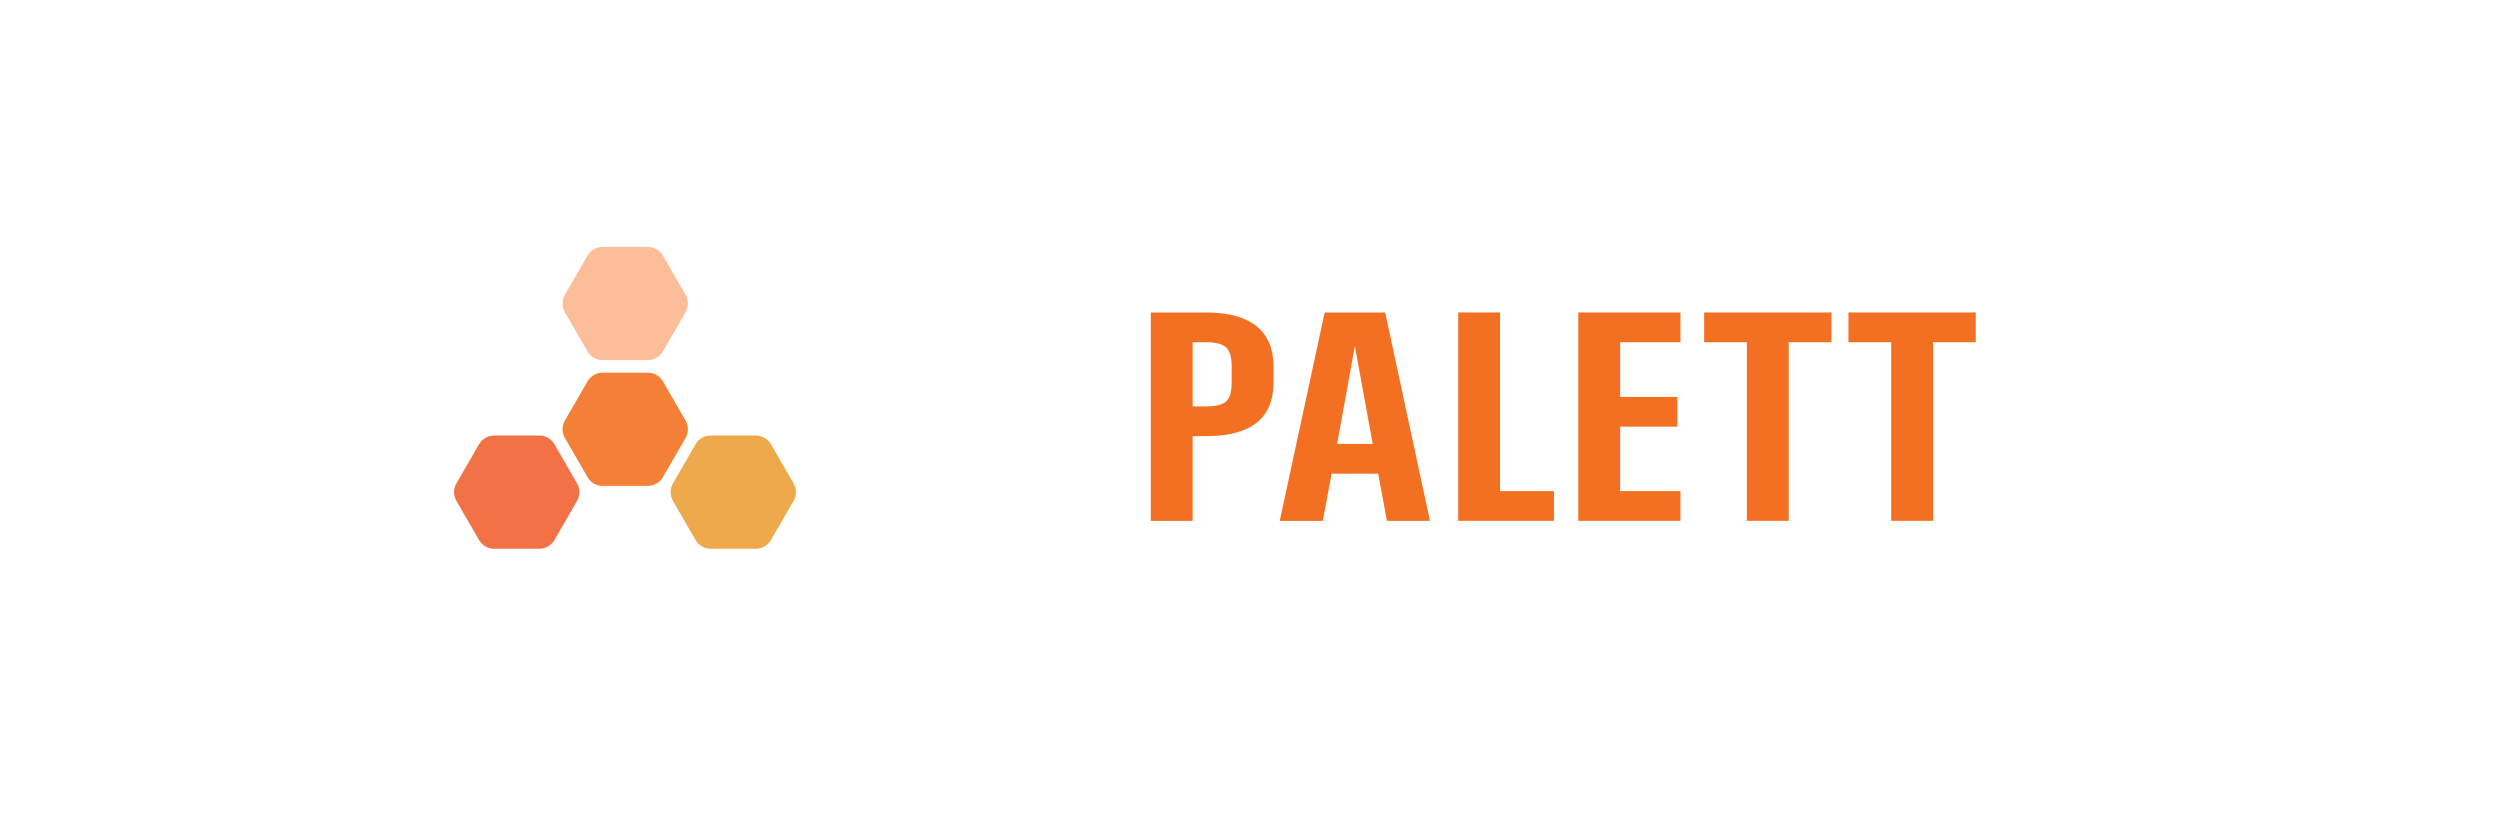
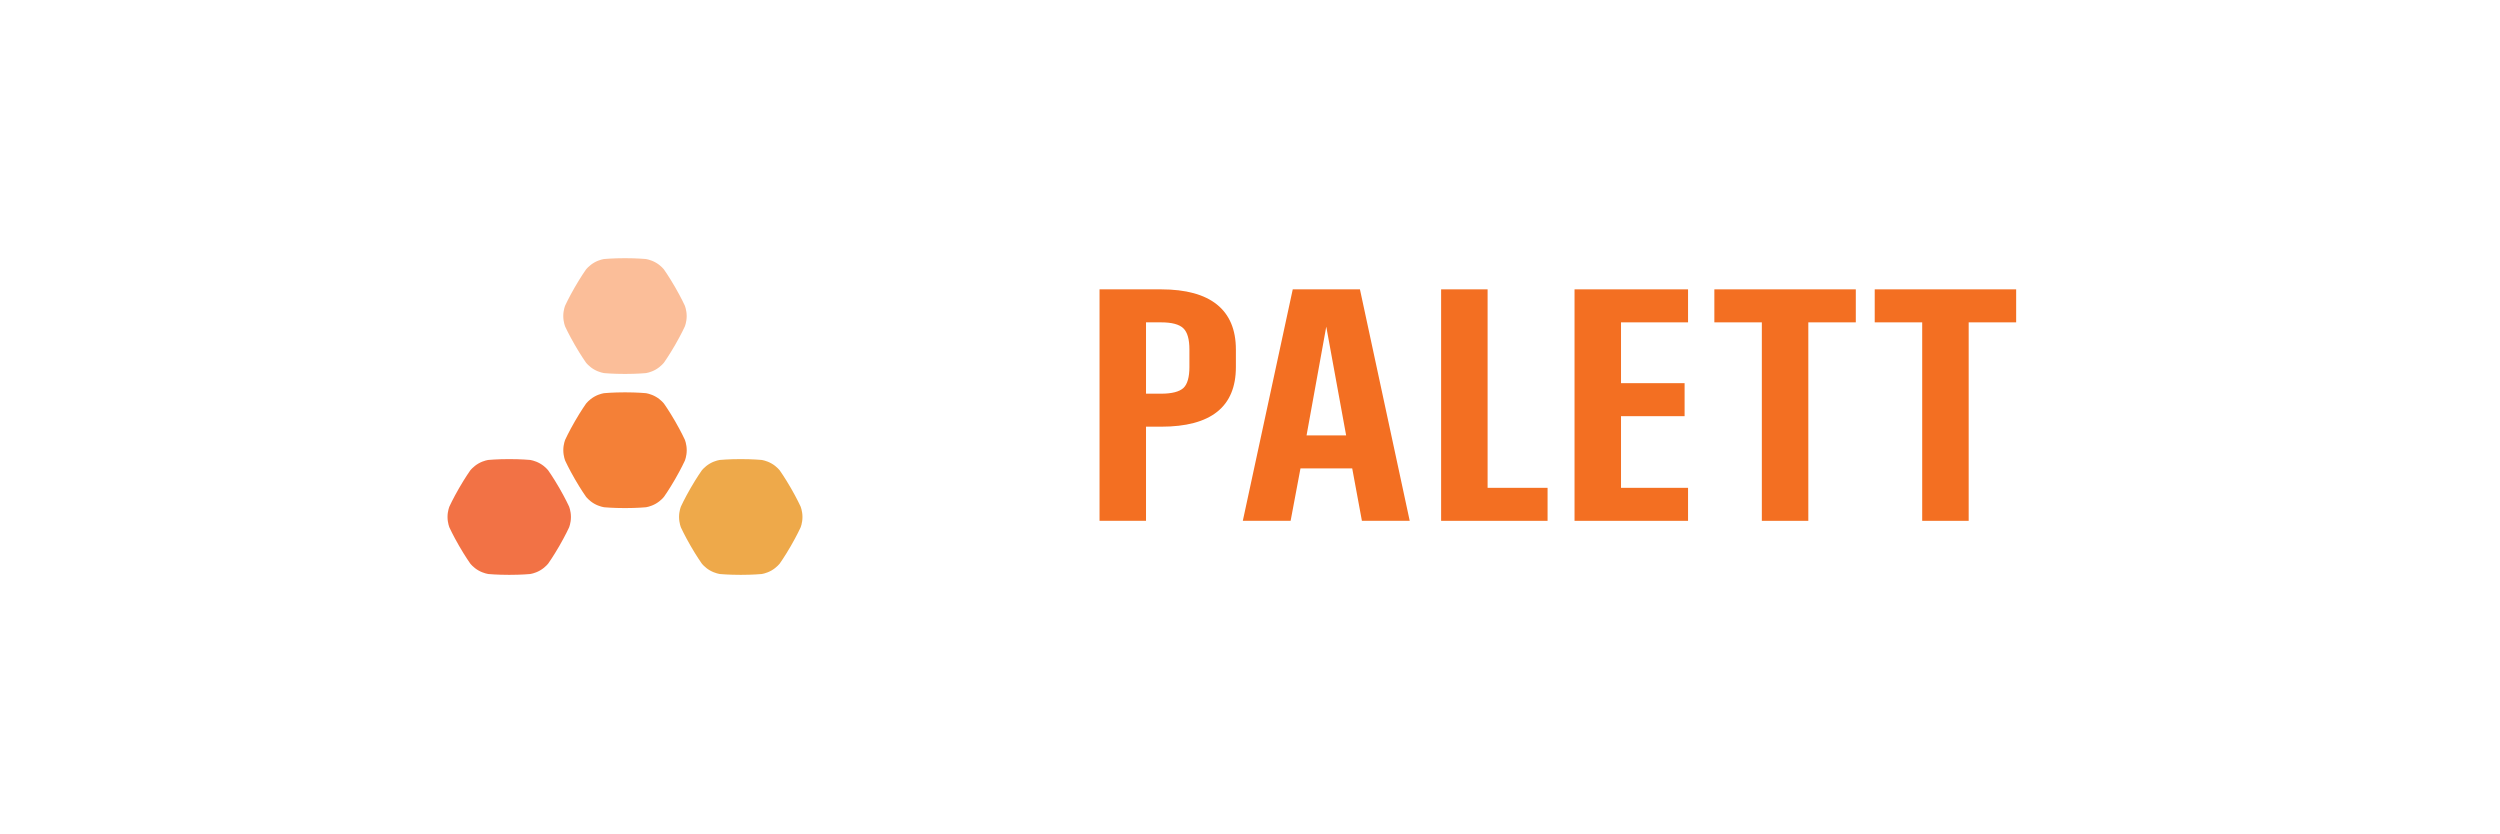
<svg xmlns="http://www.w3.org/2000/svg" width="100%" height="100%" viewBox="0 0 1296 432" version="1.1" xml:space="preserve" style="fill-rule:evenodd;clip-rule:evenodd;stroke-linejoin:round;stroke-miterlimit:2;">
-   <g id="Palett-logo" transform="matrix(0.40589,0,0,0.267944,120.84,-509.722)">
-     <path d="M1172.07,2506.95L1172.07,2910.02L1225.49,2910.02L1225.49,2746.09L1242.87,2746.09C1300.1,2746.09 1328.8,2711.49 1328.8,2642.26L1328.8,2611.64C1328.8,2542.69 1299.54,2506.95 1242.87,2506.95L1172.07,2506.95ZM1242.87,2564.42C1255.15,2564.42 1263.66,2567.85 1268.38,2574.72C1273.11,2581.59 1275.37,2593.89 1275.37,2611.64L1275.37,2642.26C1275.37,2659.71 1273.11,2672.02 1268.57,2678.6C1263.85,2685.18 1255.34,2688.62 1242.87,2688.62L1225.49,2688.62L1225.49,2564.42L1242.87,2564.42Z" style="fill:rgb(243,111,34);fill-rule:nonzero;" />
-     <path d="M1391.7,2910.02L1403.04,2818.75L1462.52,2818.75L1473.66,2910.02L1528.61,2910.02L1471.39,2506.95L1394.16,2506.95L1336.75,2910.02L1391.7,2910.02ZM1432.68,2571.86L1455.53,2761.28L1410.02,2761.28L1432.68,2571.86Z" style="fill:rgb(243,111,34);fill-rule:nonzero;" />
-     <path d="M1687.07,2910.02L1687.07,2852.55L1618.13,2852.55L1618.13,2506.95L1564.71,2506.95L1564.71,2910.02L1687.07,2910.02Z" style="fill:rgb(243,111,34);fill-rule:nonzero;" />
-     <path d="M1848.54,2910.02L1848.54,2852.55L1771.49,2852.55L1771.49,2727.78L1844.58,2727.78L1844.58,2670.31L1771.49,2670.31L1771.49,2564.42L1848.54,2564.42L1848.54,2506.95L1718.06,2506.95L1718.06,2910.02L1848.54,2910.02Z" style="fill:rgb(243,111,34);fill-rule:nonzero;" />
-     <path d="M1933.37,2910.02L1986.79,2910.02L1986.79,2564.42L2041.37,2564.42L2041.37,2506.95L1878.79,2506.95L1878.79,2564.42L1933.37,2564.42L1933.37,2910.02Z" style="fill:rgb(243,111,34);fill-rule:nonzero;" />
-     <path d="M2117.7,2910.02L2171.12,2910.02L2171.12,2564.42L2225.7,2564.42L2225.7,2506.95L2063.11,2506.95L2063.11,2564.42L2117.7,2564.42L2117.7,2910.02Z" style="fill:rgb(243,111,34);fill-rule:nonzero;" />
+   <g id="Palett-logo">
+     <path d="M570,150l0,120l24.094,0l-0,-48.805l7.839,0c25.81,0 38.751,-10.3 38.751,-30.912l0,-9.116c0,-20.527 -13.196,-31.167 -38.751,-31.167l-31.933,0Zm31.933,17.109c5.539,0 9.374,1.023 11.504,3.067c2.131,2.045 3.153,5.709 3.153,10.991l0,9.116c0,5.198 -1.022,8.861 -3.067,10.821c-2.131,1.959 -5.965,2.982 -11.59,2.982l-7.839,-0l-0,-36.977l7.839,0Z" style="fill:#f36f22;fill-rule:nonzero;" />
+     <path d="M669.055,270l5.11,-27.171l26.826,0l5.025,27.171l24.783,0l-25.805,-120l-34.832,0l-25.89,120l24.783,0Zm18.48,-100.676l10.305,56.396l-20.524,-0l10.219,-56.396Z" style="fill:#f36f22;fill-rule:nonzero;" />
+     <path d="M802.26,270l-0,-17.109l-31.089,-0l0,-102.891l-24.094,0l0,120l55.183,-0Z" style="fill:#f36f22;fill-rule:nonzero;" />
+     <path d="M875.084,270l-0,-17.109l-34.751,-0l-0,-37.147l32.962,-0l0,-17.109l-32.962,-0l-0,-31.526l34.751,0l-0,-17.109l-58.845,0l0,120l58.845,-0Z" style="fill:#f36f22;fill-rule:nonzero;" />
+     <path d="M913.338,270l24.093,0l0,-102.891l24.616,0l-0,-17.109l-73.325,0l0,17.109l24.616,0l-0,102.891Z" style="fill:#f36f22;fill-rule:nonzero;" />
+     <path d="M996.468,270l24.094,0l-0,-102.891l24.615,0l-0,-17.109l-73.324,0l-0,17.109l24.615,0l-0,102.891Z" style="fill:#f36f22;fill-rule:nonzero;" />
  </g>
-   <g id="logo" transform="matrix(0.181097,0,0,0.181097,226.124,124.74)">
-     <g transform="matrix(0.920318,0,0,0.920318,43.4925,6.95619)">
-       <rect x="0" y="0" width="1080" height="1080" style="fill:none;" />
-     </g>
-     <g transform="matrix(6.48715e-17,1.05943,-1.05943,6.48715e-17,868.728,-141.869)">
-       <path d="M280.358,146.232C294.871,137.853 312.753,137.853 327.267,146.232C356.032,162.84 404.504,190.825 433.27,207.433C447.783,215.812 456.724,231.298 456.724,248.058L456.724,370.459C456.724,387.218 447.783,402.704 433.27,411.084C404.504,427.691 356.032,455.676 327.267,472.284C312.753,480.664 294.871,480.664 280.358,472.284C251.592,455.676 203.12,427.691 174.355,411.084C159.841,402.704 150.9,387.218 150.9,370.459L150.9,248.058C150.9,231.298 159.841,215.812 174.355,207.433C203.12,190.825 251.592,162.84 280.358,146.232Z" style="fill:rgb(251,190,153);" />
-     </g>
-     <g transform="matrix(6.48715e-17,1.05943,-1.05943,6.48715e-17,868.728,218.131)">
-       <path d="M280.358,146.232C294.871,137.853 312.753,137.853 327.267,146.232C356.032,162.84 404.504,190.825 433.27,207.433C447.783,215.812 456.724,231.298 456.724,248.058L456.724,370.459C456.724,387.218 447.783,402.704 433.27,411.084C404.504,427.691 356.032,455.676 327.267,472.284C312.753,480.664 294.871,480.664 280.358,472.284C251.592,455.676 203.12,427.691 174.355,411.084C159.841,402.704 150.9,387.218 150.9,370.459L150.9,248.058C150.9,231.298 159.841,215.812 174.355,207.433C203.12,190.825 251.592,162.84 280.358,146.232Z" style="fill:rgb(244,128,55);" />
-     </g>
-     <g transform="matrix(6.48715e-17,1.05943,-1.05943,6.48715e-17,1178.01,398.131)">
-       <path d="M280.358,146.232C294.871,137.853 312.753,137.853 327.267,146.232C356.032,162.84 404.504,190.825 433.27,207.433C447.783,215.812 456.724,231.298 456.724,248.058L456.724,370.459C456.724,387.218 447.783,402.704 433.27,411.084C404.504,427.691 356.032,455.676 327.267,472.284C312.753,480.664 294.871,480.664 280.358,472.284C251.592,455.676 203.12,427.691 174.355,411.084C159.841,402.704 150.9,387.218 150.9,370.459L150.9,248.058C150.9,231.298 159.841,215.812 174.355,207.433C203.12,190.825 251.592,162.84 280.358,146.232Z" style="fill:rgb(238,169,74);" />
-     </g>
-     <g transform="matrix(6.48715e-17,1.05943,-1.05943,6.48715e-17,558.192,398.131)">
-       <path d="M280.358,146.232C294.871,137.853 312.753,137.853 327.267,146.232C356.032,162.84 404.504,190.825 433.27,207.433C447.783,215.812 456.724,231.298 456.724,248.058L456.724,370.459C456.724,387.218 447.783,402.704 433.27,411.084C404.504,427.691 356.032,455.676 327.267,472.284C312.753,480.664 294.871,480.664 280.358,472.284C251.592,455.676 203.12,427.691 174.355,411.084C159.841,402.704 150.9,387.218 150.9,370.459L150.9,248.058C150.9,231.298 159.841,215.812 174.355,207.433C203.12,190.825 251.592,162.84 280.358,146.232Z" style="fill:rgb(242,114,69);" />
-     </g>
+   <g id="palett-logo">
+     <rect x="227.999" y="120.003" width="192" height="192" style="fill:none;" />
+     <path d="M303.764,257.477c-0,-0 -2.55,-3.573 -5.735,-9.089c-3.185,-5.516 -5.004,-9.511 -5.004,-9.511c0,-0 -0.997,-2.336 -1.005,-5.489c-0.007,-3.153 1.005,-5.489 1.005,-5.489c0,-0 1.819,-3.995 5.004,-9.511c3.185,-5.516 5.735,-9.089 5.735,-9.089c-0,-0 1.524,-2.032 4.251,-3.615c2.727,-1.583 5.256,-1.874 5.256,-1.874c0,-0 4.37,-0.422 10.739,-0.422c6.369,-0 10.739,0.422 10.739,0.422c-0,-0 2.521,0.304 5.255,1.874c2.735,1.57 4.252,3.615 4.252,3.615c-0,-0 2.55,3.573 5.735,9.089c3.184,5.516 5.004,9.511 5.004,9.511c-0,-0 0.997,2.336 1.004,5.489c0.008,3.153 -1.004,5.489 -1.004,5.489c-0,-0 -1.82,3.995 -5.004,9.511c-3.185,5.516 -5.735,9.089 -5.735,9.089c-0,-0 -1.525,2.032 -4.252,3.615c-2.727,1.583 -5.255,1.874 -5.255,1.874c-0,0 -4.37,0.422 -10.739,0.422c-6.369,-0 -10.739,-0.422 -10.739,-0.422c0,0 -2.521,-0.304 -5.256,-1.874c-2.734,-1.571 -4.251,-3.615 -4.251,-3.615Z" style="fill:#f48037;" />
+     <path d="M243.743,292.092c-0,-0 -2.551,-3.573 -5.735,-9.089c-3.185,-5.516 -5.004,-9.511 -5.004,-9.511c-0,-0 -0.997,-2.336 -1.005,-5.489c-0.007,-3.154 1.005,-5.489 1.005,-5.489c-0,-0 1.819,-3.995 5.004,-9.511c3.184,-5.516 5.735,-9.089 5.735,-9.089c-0,-0 1.524,-2.032 4.251,-3.615c2.727,-1.583 5.256,-1.874 5.256,-1.874c-0,-0 4.369,-0.422 10.739,-0.422c6.369,-0 10.738,0.422 10.738,0.422c0,-0 2.522,0.304 5.256,1.874c2.735,1.57 4.252,3.615 4.252,3.615c-0,-0 2.55,3.573 5.734,9.089c3.185,5.516 5.004,9.511 5.004,9.511c0,-0 0.998,2.335 1.005,5.489c0.007,3.153 -1.005,5.489 -1.005,5.489c0,-0 -1.819,3.995 -5.004,9.511c-3.184,5.516 -5.734,9.089 -5.734,9.089c-0,-0 -1.525,2.031 -4.252,3.614c-2.727,1.583 -5.256,1.875 -5.256,1.875c0,-0 -4.369,0.422 -10.738,0.422c-6.37,-0 -10.739,-0.422 -10.739,-0.422c-0,-0 -2.522,-0.305 -5.256,-1.875c-2.734,-1.57 -4.251,-3.614 -4.251,-3.614Z" style="fill:#f27245;" />
+     <path d="M363.764,292.092c-0,-0 -2.55,-3.573 -5.735,-9.089c-3.185,-5.516 -5.004,-9.511 -5.004,-9.511c0,-0 -0.997,-2.336 -1.005,-5.489c-0.007,-3.154 1.005,-5.489 1.005,-5.489c0,-0 1.819,-3.995 5.004,-9.511c3.185,-5.516 5.735,-9.089 5.735,-9.089c-0,-0 1.524,-2.032 4.251,-3.615c2.727,-1.583 5.256,-1.874 5.256,-1.874c0,-0 4.37,-0.422 10.739,-0.422c6.369,-0 10.739,0.422 10.739,0.422c-0,-0 2.521,0.304 5.255,1.874c2.735,1.57 4.252,3.615 4.252,3.615c-0,-0 2.55,3.573 5.735,9.089c3.184,5.516 5.004,9.511 5.004,9.511c-0,-0 0.997,2.335 1.004,5.489c0.008,3.153 -1.004,5.489 -1.004,5.489c-0,-0 -1.82,3.995 -5.004,9.511c-3.185,5.516 -5.735,9.089 -5.735,9.089c-0,-0 -1.525,2.031 -4.252,3.614c-2.727,1.583 -5.255,1.875 -5.255,1.875c-0,-0 -4.37,0.422 -10.739,0.422c-6.369,-0 -10.739,-0.422 -10.739,-0.422c0,-0 -2.521,-0.305 -5.256,-1.875c-2.734,-1.57 -4.251,-3.614 -4.251,-3.614Z" style="fill:#eea94a;" />
+     <path d="M303.743,187.936c-0,-0 -2.551,-3.573 -5.735,-9.089c-3.185,-5.516 -5.004,-9.511 -5.004,-9.511c-0,-0 -0.997,-2.336 -1.005,-5.489c-0.007,-3.153 1.005,-5.489 1.005,-5.489c-0,-0 1.819,-3.995 5.004,-9.511c3.184,-5.516 5.735,-9.089 5.735,-9.089c-0,-0 1.524,-2.032 4.251,-3.615c2.727,-1.583 5.256,-1.874 5.256,-1.874c-0,-0 4.369,-0.422 10.739,-0.422c6.369,-0 10.738,0.422 10.738,0.422c0,-0 2.522,0.304 5.256,1.874c2.735,1.57 4.252,3.615 4.252,3.615c-0,-0 2.55,3.573 5.734,9.089c3.185,5.516 5.004,9.511 5.004,9.511c0,-0 0.998,2.336 1.005,5.489c0.007,3.153 -1.005,5.489 -1.005,5.489c0,-0 -1.819,3.995 -5.004,9.511c-3.184,5.516 -5.734,9.089 -5.734,9.089c-0,-0 -1.525,2.031 -4.252,3.614c-2.727,1.583 -5.256,1.875 -5.256,1.875c0,-0 -4.369,0.422 -10.738,0.422c-6.37,-0 -10.739,-0.422 -10.739,-0.422c-0,-0 -2.522,-0.305 -5.256,-1.875c-2.734,-1.57 -4.251,-3.614 -4.251,-3.614Z" style="fill:#fbbe99;" />
  </g>
</svg>
